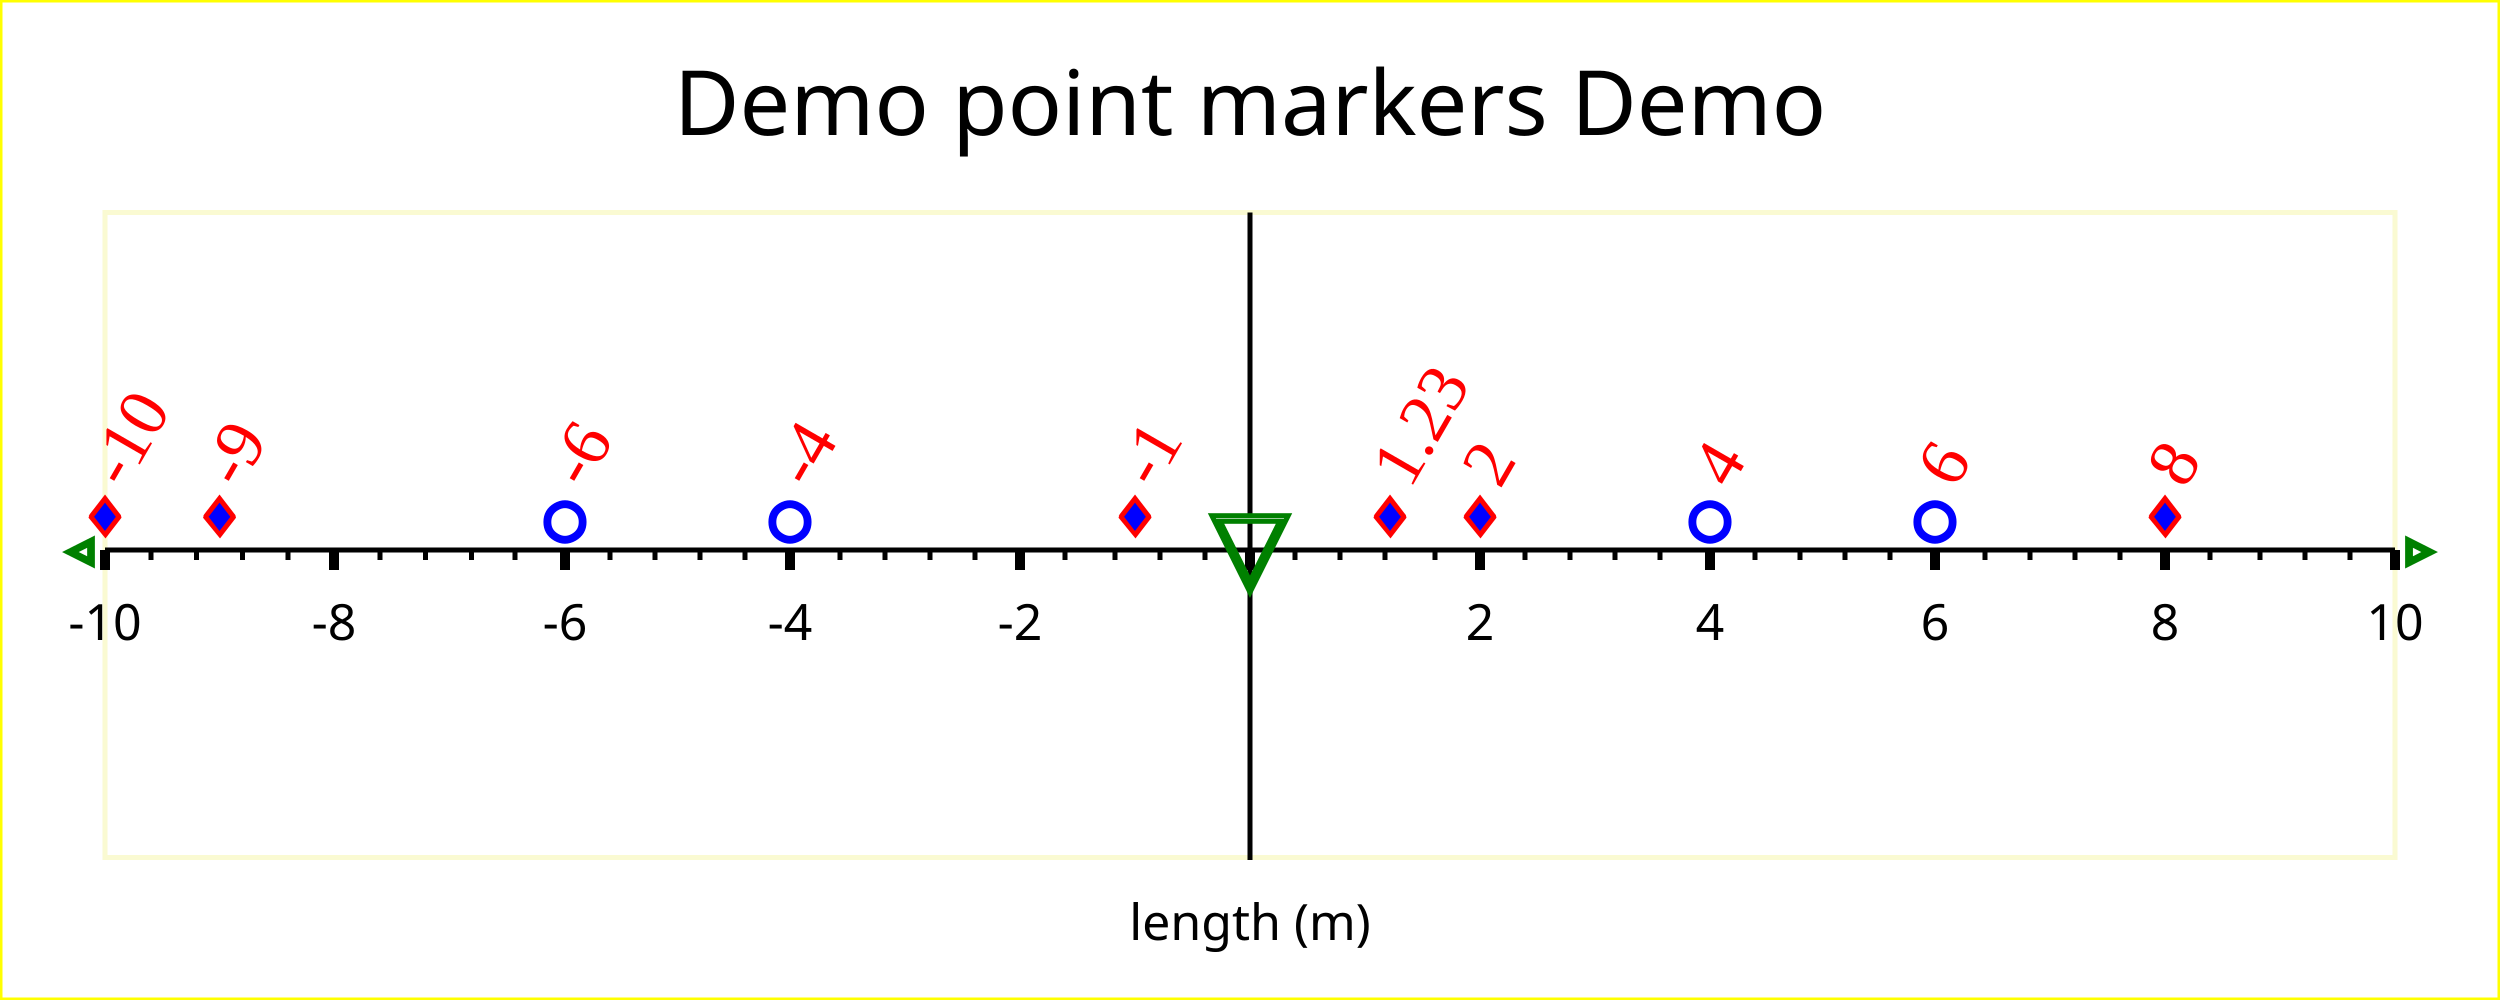
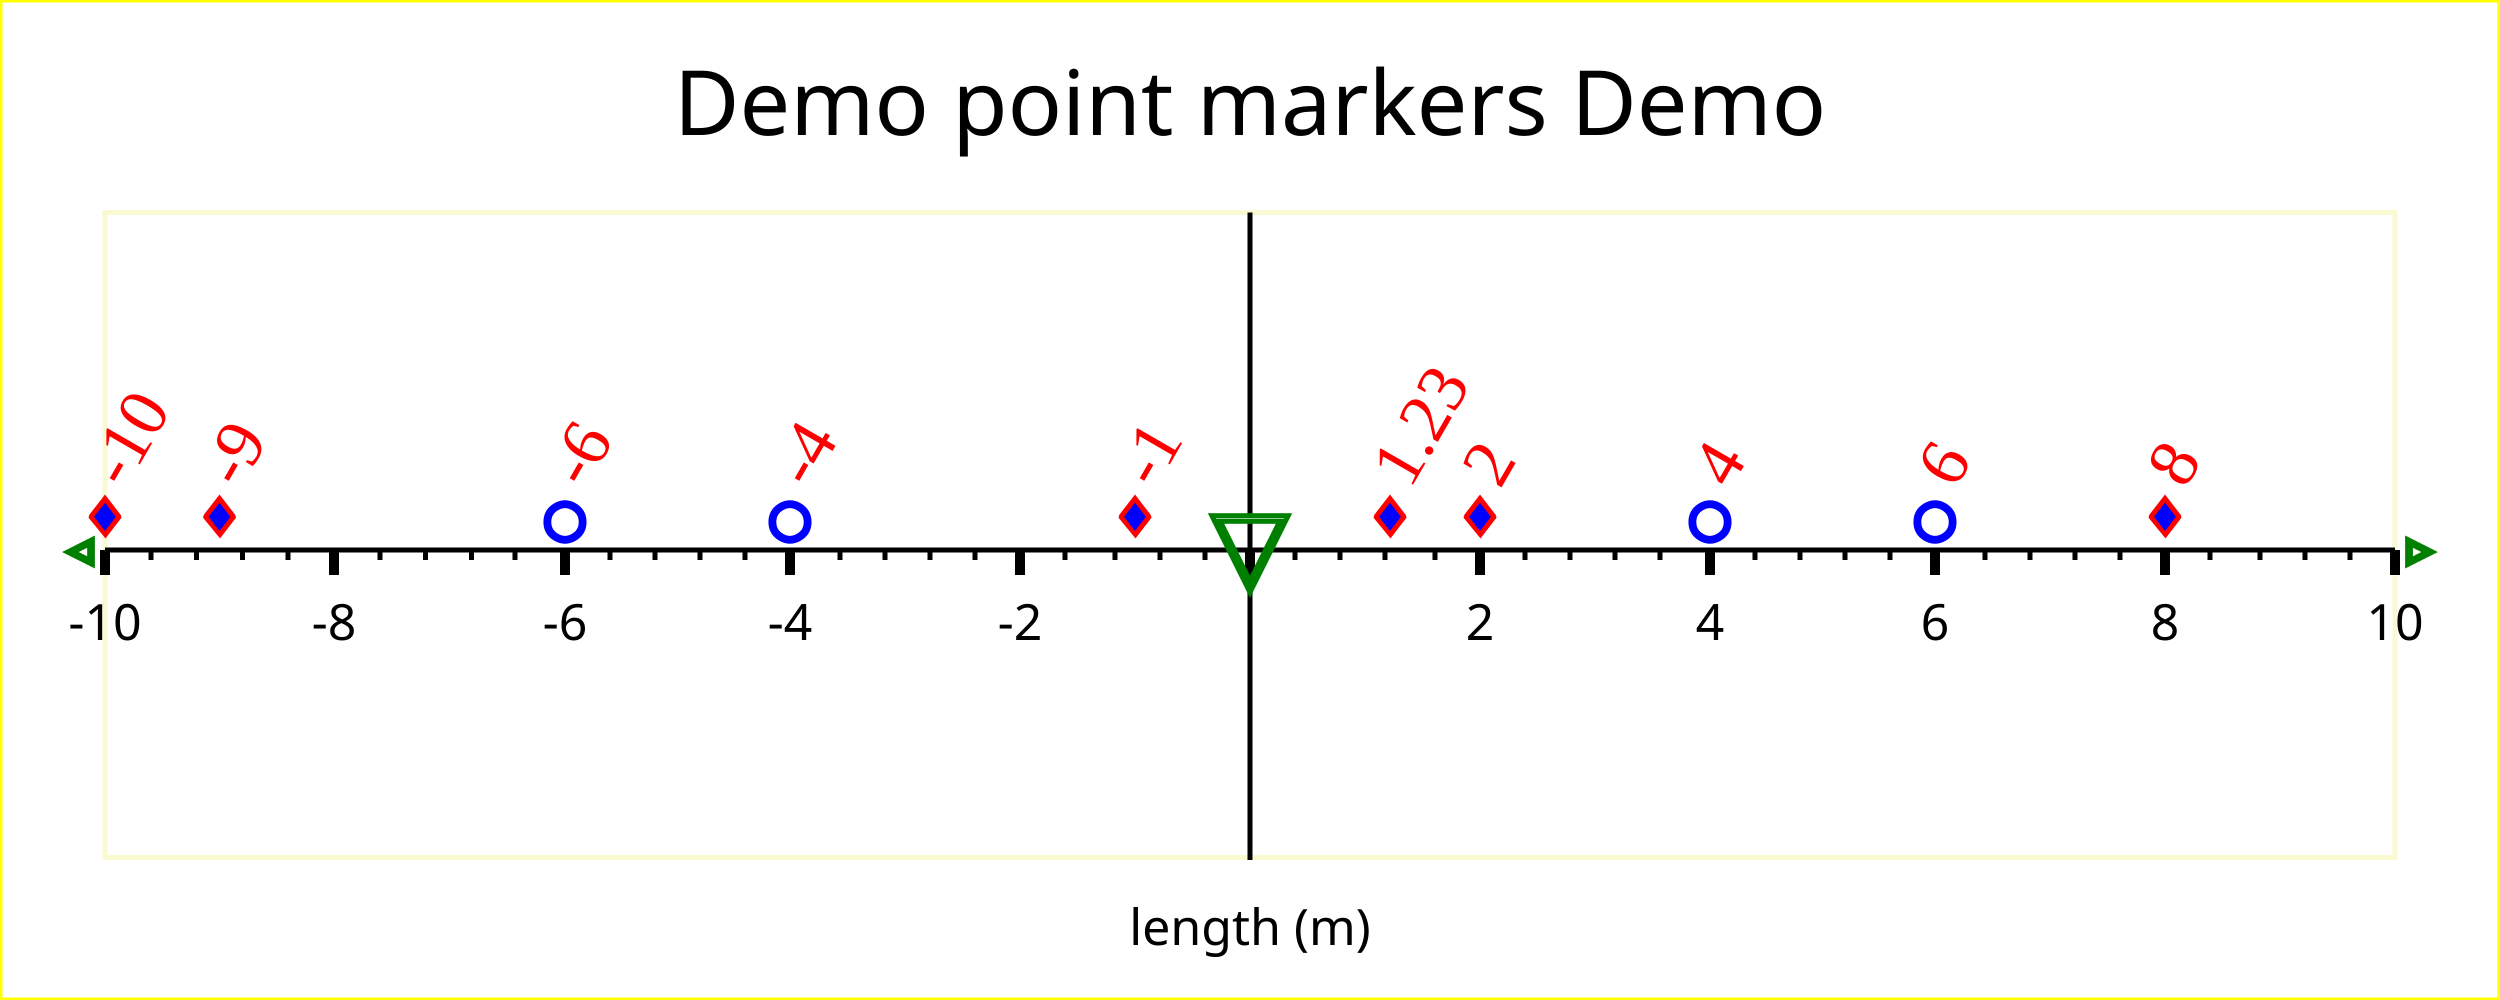
<svg xmlns="http://www.w3.org/2000/svg" width="500" height="200" version="1.1">
  <g id="imageBackground" stroke="rgb(255,255,0)" fill="rgb(255,255,255)" stroke-width="1">
    <rect x="0" y="0" width="500" height="200" />
  </g>
  <g id="plotBackground" stroke="rgb(250,250,210)" fill="rgb(255,255,255)" stroke-width="1">
    <rect x="21" y="42.5" width="458" height="129" />
  </g>
  <g id="xMinorGrid" stroke="rgb(200,220,255)" stroke-width="0.5" />
  <g id="xMajorGrid" stroke="rgb(200,220,255)" stroke-width="1" />
  <g id="xAxis" stroke="rgb(0,0,0)" stroke-width="1">
    <line x1="250" y1="42.5" x2="250" y2="172" />
    <line x1="21" y1="110" x2="479" y2="110" />
  </g>
  <g id="xMinorTicks" stroke="rgb(0,0,0)" stroke-width="1">
    <path d="M259,110 L259,112 M268,110 L268,112 M277,110 L277,112 M287,110 L287,112 M305,110 L305,112 M314,110 L314,112 M323,110 L323,112 M332,110 L332,112 M351,110 L351,112 M360,110 L360,112 M369,110 L369,112 M378,110 L378,112 M397,110 L397,112 M406,110 L406,112 M415,110 L415,112 M424,110 L424,112 M442,110 L442,112 M452,110 L452,112 M461,110 L461,112 M470,110 L470,112 M241,110 L241,112 M232,110 L232,112 M223,110 L223,112 M213,110 L213,112 M195,110 L195,112 M186,110 L186,112 M177,110 L177,112 M168,110 L168,112 M149,110 L149,112 M140,110 L140,112 M131,110 L131,112 M122,110 L122,112 M103,110 L103,112 M94.3,110 L94.3,112 M85.1,110 L85.1,112 M76,110 L76,112 M57.6,110 L57.6,112 M48.5,110 L48.5,112 M39.3,110 L39.3,112 M30.2,110 L30.2,112 " fill="none" />
  </g>
  <g id="xMajorTicks" stroke="rgb(0,0,0)" stroke-width="2">
-     <path d="M250,110 L250,114 M296,110 L296,114 M342,110 L342,114 M387,110 L387,114 M433,110 L433,114 M479,110 L479,114 M250,110 L250,114 M204,110 L204,114 M158,110 L158,114 M113,110 L113,114 M66.8,110 L66.8,114 M21,110 L21,114 " fill="none" />
+     <path d="M250,110 L250,115 M296,110 L296,115 M342,110 L342,115 M387,110 L387,115 M433,110 L433,115 M479,110 L479,115 M250,110 L250,115 M204,110 L204,115 M158,110 L158,115 M113,110 L113,115 M66.8,110 L66.8,115 M21,110 L21,115 " fill="none" />
  </g>
  <g id="xTicksValues">
    <text x="296" y="128" text-anchor="middle" font-size="10" font-family="Verdana">2</text>
    <text x="342" y="128" text-anchor="middle" font-size="10" font-family="Verdana">4</text>
    <text x="387" y="128" text-anchor="middle" font-size="10" font-family="Verdana">6</text>
    <text x="433" y="128" text-anchor="middle" font-size="10" font-family="Verdana">8</text>
    <text x="479" y="128" text-anchor="middle" font-size="10" font-family="Verdana">10</text>
    <text x="204" y="128" text-anchor="middle" font-size="10" font-family="Verdana">-2</text>
    <text x="158" y="128" text-anchor="middle" font-size="10" font-family="Verdana">-4</text>
    <text x="113" y="128" text-anchor="middle" font-size="10" font-family="Verdana">-6</text>
    <text x="66.8" y="128" text-anchor="middle" font-size="10" font-family="Verdana">-8</text>
    <text x="21" y="128" text-anchor="middle" font-size="10" font-family="Verdana">-10</text>
  </g>
  <g id="xLabel">
-     <text x="250" y="188" text-anchor="middle" font-size="10" font-family="Verdana">length (m)</text>
+     <text x="250" y="189" text-anchor="middle" font-size="10" font-family="Verdana">length (m)</text>
  </g>
  <g id="plotPoints">
    <g stroke="rgb(255,0,0)" fill="rgb(0,0,255)">
      <text x="21" y="107" text-anchor="middle" font-size="10" font-family="Lucida Sans Unicode">♦</text>
      <text x="43.9" y="107" text-anchor="middle" font-size="10" font-family="Lucida Sans Unicode">♦</text>
      <text x="227" y="107" text-anchor="middle" font-size="10" font-family="Lucida Sans Unicode">♦</text>
      <text x="278" y="107" text-anchor="middle" font-size="10" font-family="Lucida Sans Unicode">♦</text>
      <text x="296" y="107" text-anchor="middle" font-size="10" font-family="Lucida Sans Unicode">♦</text>
      <text x="433" y="107" text-anchor="middle" font-size="10" font-family="Lucida Sans Unicode">♦</text>
    </g>
    <g stroke="rgb(0,0,255)" fill="rgb(255,0,0)">
      <text x="113" y="107" text-anchor="middle" font-size="10" font-family="Lucida Sans Unicode">○</text>
      <text x="158" y="107" text-anchor="middle" font-size="10" font-family="Lucida Sans Unicode">○</text>
      <text x="342" y="107" text-anchor="middle" font-size="10" font-family="Lucida Sans Unicode">○</text>
      <text x="387" y="107" text-anchor="middle" font-size="10" font-family="Lucida Sans Unicode">○</text>
    </g>
  </g>
  <g id="limitPoints" stroke="rgb(0,128,0)" fill="rgb(255,255,255)">
    <text x="16" y="113" text-anchor="middle" font-size="10" font-family="Lucida Sans Unicode">◃</text>
    <text x="484" y="113" text-anchor="middle" font-size="10" font-family="Lucida Sans Unicode">▹</text>
    <text x="250" y="116" text-anchor="middle" font-size="20" font-family="Lucida Sans Unicode">▽</text>
  </g>
  <g id="title">
    <text x="250" y="27" text-anchor="middle" font-size="18" font-family="Verdana">Demo point markers Demo</text>
  </g>
  <g id="plotXValues" fill="rgb(255,0,0)">
    <g>
      <text x="25" y="98" transform="rotate(-60 25 98 )" font-size="14" font-family="Times New Roman">-10</text>
    </g>
    <g>
      <text x="47.9" y="98" transform="rotate(-60 47.9 98 )" font-size="14" font-family="Times New Roman">-9</text>
    </g>
    <g>
      <text x="231" y="98" transform="rotate(-60 231 98 )" font-size="14" font-family="Times New Roman">-1</text>
    </g>
    <g>
      <text x="282" y="98" transform="rotate(-60 282 98 )" font-size="14" font-family="Times New Roman">1.23</text>
    </g>
    <g>
      <text x="300" y="98" transform="rotate(-60 300 98 )" font-size="14" font-family="Times New Roman">2</text>
    </g>
    <g>
      <text x="437" y="98" transform="rotate(-60 437 98 )" font-size="14" font-family="Times New Roman">8</text>
    </g>
    <g>
      <text x="117" y="98" transform="rotate(-60 117 98 )" font-size="14" font-family="Times New Roman">-6</text>
    </g>
    <g>
      <text x="162" y="98" transform="rotate(-60 162 98 )" font-size="14" font-family="Times New Roman">-4</text>
    </g>
    <g>
      <text x="346" y="98" transform="rotate(-60 346 98 )" font-size="14" font-family="Times New Roman">4</text>
    </g>
    <g>
      <text x="391" y="98" transform="rotate(-60 391 98 )" font-size="14" font-family="Times New Roman">6</text>
    </g>
  </g>
</svg>
